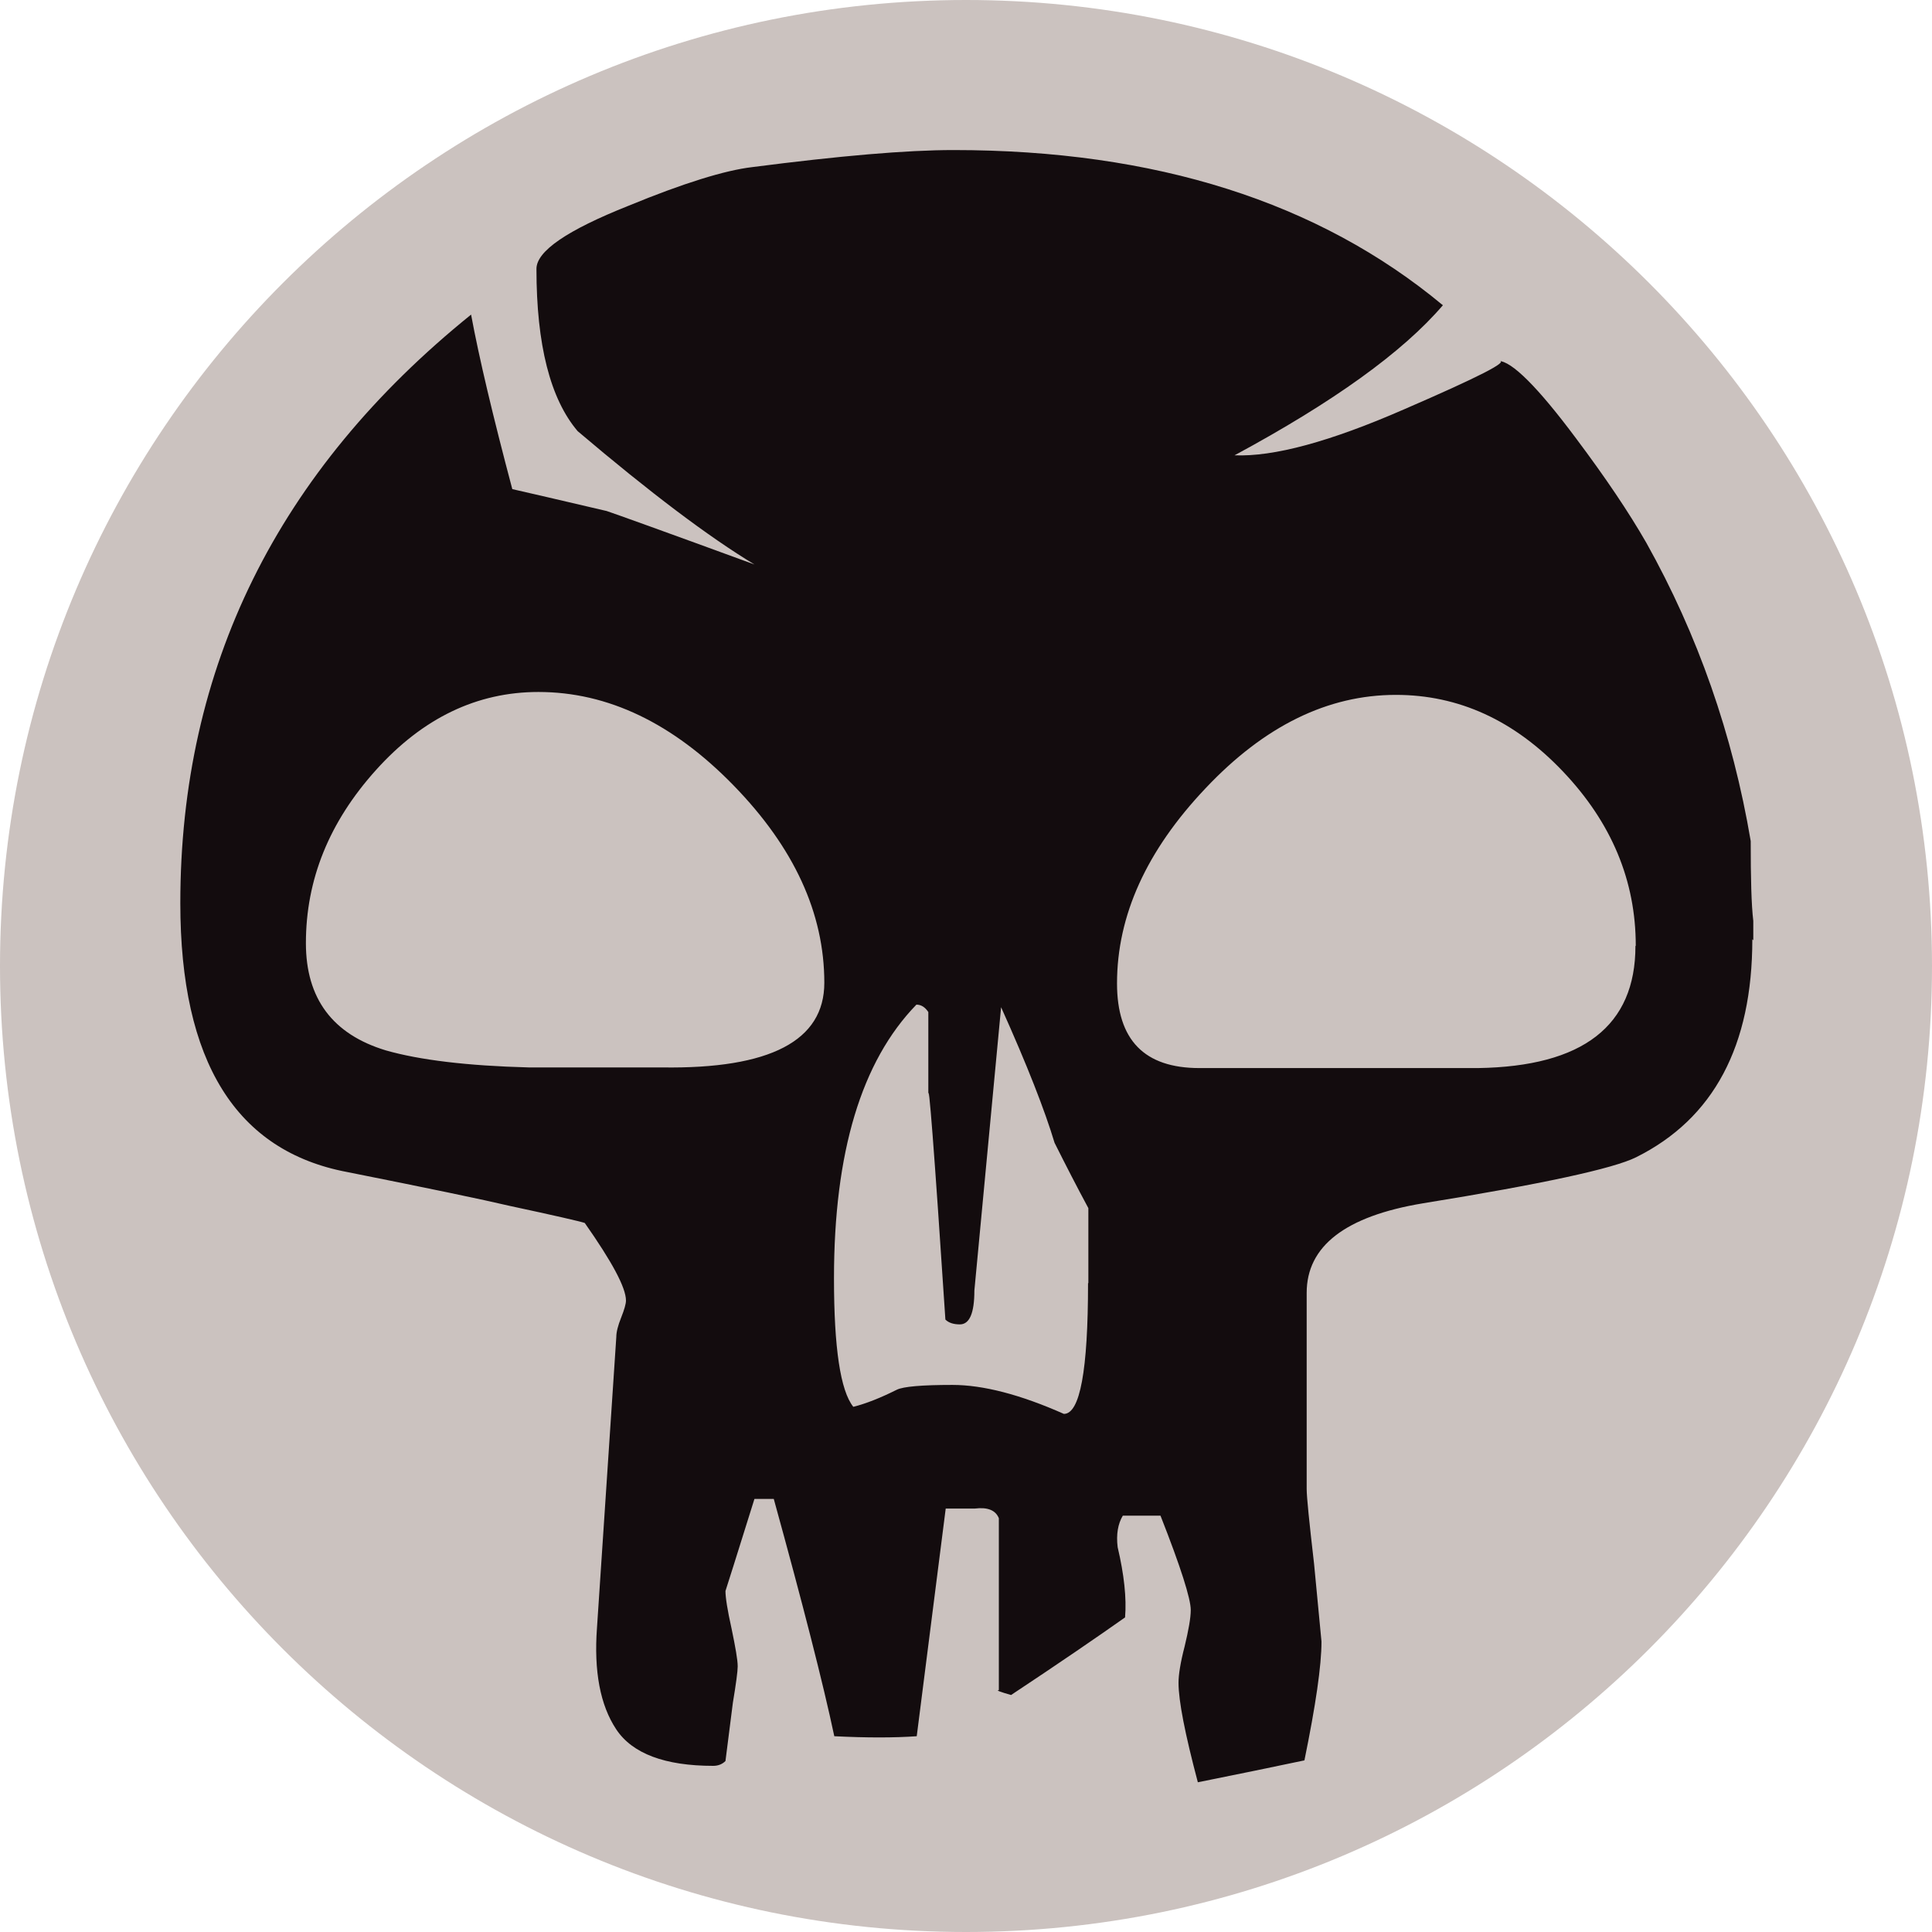
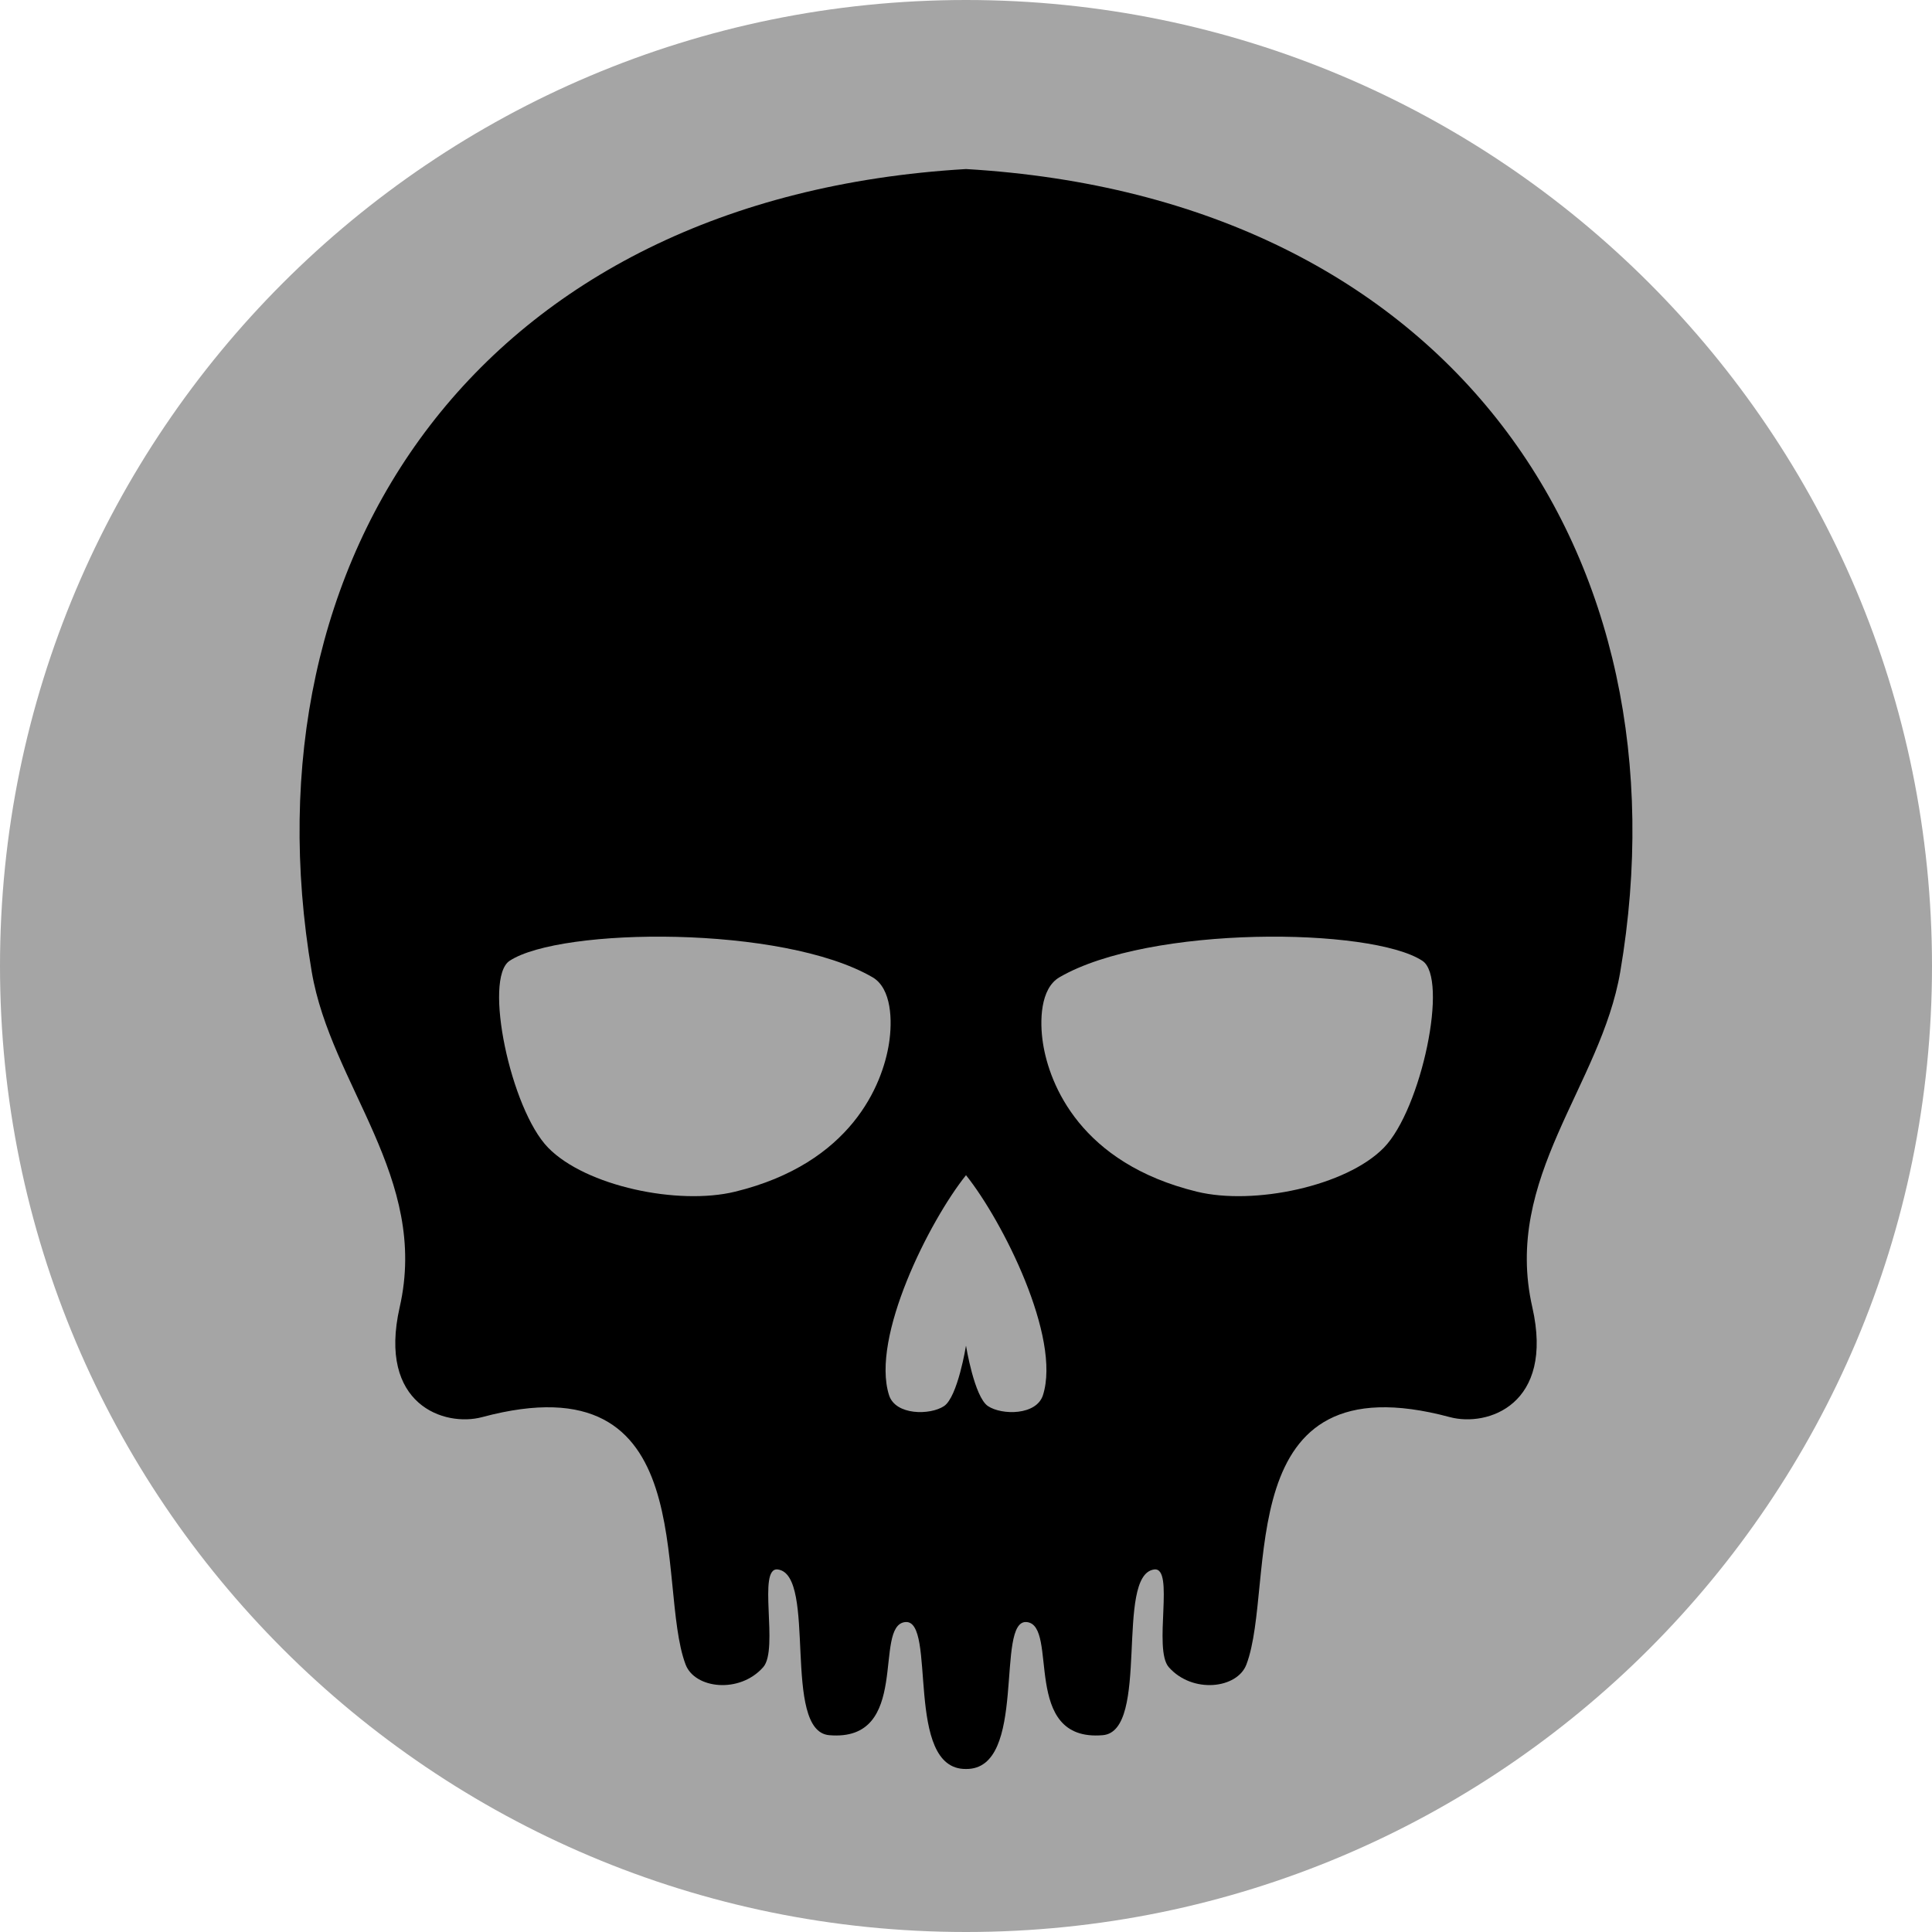
- <svg xmlns="http://www.w3.org/2000/svg" width="600" height="600" version="1.1">
-   <circle cx="300" cy="300" r="300" fill="#cbc2bf" />
-   <path d="m544.2 291.7c0 33.1-12 55.7-36.1 67.7-7 3.5-29.1 8.3-66.2 14.3-24.1 4-36.1 13.3-36.1 27.8l0 60.9c0 2.5 0.8 10.3 2.3 23.3l2.3 24.1c0 7.5-1.8 19.8-5.3 36.9-9.5 2-20.6 4.3-33.1 6.8-4-15.1-6-25.3-6-30.9 0-2.5 0.6-6.3 1.9-11.3 1.2-5 1.9-8.8 1.9-11.3 0-3.5-3.1-13.3-9.4-29.3l-11.7 0c-1.5 2.5-2.1 5.8-1.6 9.8 2 8.5 2.8 15.8 2.3 21.8-8.5 6-20.3 14.1-35.4 24.1-3.5-1-4.8-1.5-3.8-1.5l0-53.4c-1-2.5-3.5-3.5-7.5-3l-9 0-9 70.7c-7 0.5-15.6 0.5-25.6 0-3.5-16.5-9.8-41.1-18.8-73.7l-6 0c-5.5 17.6-8.5 27.1-9 28.6 0 2 0.6 5.9 1.9 11.7 1.2 5.8 1.9 9.7 1.9 11.7 0 1.5-0.5 5.3-1.5 11.3l-2.3 18.1c-1 1-2.3 1.5-3.8 1.5-15 0-25.1-3.8-30.1-11.3-5-7.5-7-18.1-6-31.6l6-90.3c0-1.5 0.5-3.5 1.5-6 1-2.5 1.5-4.3 1.5-5.3 0-4-4.3-12-12.8-24.1-1.5-0.5-9.3-2.3-23.3-5.3-8.5-2-25.3-5.5-50.4-10.5-34.6-6.5-51.9-34.3-51.9-83.5 0-73.2 30.1-134.2 90.3-182.8 2.5 13.5 6.8 31.6 12.8 54.2 4.5 1 14.3 3.3 29.3 6.8 3 1 18.3 6.5 45.9 16.6-14.1-8.5-32.4-22.3-54.9-41.4-8.5-10-12.8-26.8-12.8-50.4 0-5.5 9.5-12 28.6-19.6 17-7 29.9-11 38.4-12 27.1-3.5 47.9-5.3 62.5-5.3 62.7 0 113.4 16.1 152 48.2-12.5 14.6-34.1 30.1-64.7 46.6 12.1 0.5 29.6-4.2 52.7-14.3 23.1-10 32.9-15 29.3-15 4 0 12.1 8 24.1 24.1 9 12 16.3 22.8 21.8 32.4 16 28.6 26.8 59.5 32.4 92.6 0 11.6 0.2 19.8 0.8 24.8l0 6 0 0zm-288.2 13.5c0-21.6-9.4-42-28.2-61.3-18.8-19.3-39-29-60.6-29-19.1 0-35.9 8.1-50.4 24.2-14.6 16.2-21.8 34.1-21.8 53.8 0 17.2 8.3 28.3 24.8 33.3 10.5 3 25.3 4.8 44.4 5.3l41.4 0c33.6 0.5 50.4-8.3 50.4-26.3m82 93.3 0-23.3c-3.5-6.5-7-13.3-10.5-20.3-3-10-8.5-24.1-16.6-42.1l-8.3 88c0 7-1.5 10.5-4.5 10.5-2 0-3.5-0.5-4.5-1.5-3.5-53.2-5.3-76.2-5.3-69.2l0-26.3c-1-1.5-2.2-2.3-3.7-2.3-17.1 17.6-25.6 45.9-25.6 85 0 21.6 2 34.9 6 39.9 4-1 8.5-2.8 13.5-5.3 2-1 7.8-1.5 17.3-1.5 9.5 0 21.1 3 34.6 9 5 0 7.5-13.5 7.5-40.6m170.1-104.8c0-20.2-7.5-38.2-22.6-54.1-15.1-15.9-32.4-23.8-51.9-23.8-21.1 0-40.8 9.6-59.1 29-18.3 19.3-27.5 39.5-27.5 60.6 0 17.6 8.5 26.3 25.6 26.3l86.5 0c32.6-0.5 48.9-13.1 48.9-37.9" fill="#130c0e" />
+ <svg xmlns="http://www.w3.org/2000/svg" width="320" height="320" viewBox="0 0 320 320" version="1.1" xml:space="preserve" style="fill-rule:evenodd;clip-rule:evenodd;stroke-linejoin:round;stroke-miterlimit:2;">
+   <g id="black">
+     <g transform="matrix(0.533333,0,0,0.533333,0,0)">
+       <circle cx="300" cy="300" r="300" style="fill:rgb(165,165,165);" />
+     </g>
+     <g transform="matrix(0.910651,0,0,0.910651,14.2958,15.2509)">
+       <path d="M160,14C248.475,19.205 291.833,84.5 279,160C275.477,180.724 257.631,197.432 263,221C267.045,238.757 254.851,242.838 248,241C207.617,230.168 216.52,271.42 211,286C209.333,290.404 201.181,291.359 196.881,286.478C193.985,283.191 198.046,268.153 194.2,268.714C187.024,269.762 193.556,298.116 184.876,298.852C169.865,300.126 176.984,278.891 171.056,278.279C165.223,277.676 171.325,305.131 160,305C148.675,305.131 154.777,277.676 148.944,278.279C143.016,278.891 150.135,300.126 135.124,298.852C126.444,298.116 132.976,269.762 125.8,268.714C121.954,268.153 126.015,283.191 123.119,286.478C118.819,291.359 110.667,290.404 109,286C103.48,271.42 112.383,230.168 72,241C65.149,242.838 52.955,238.757 57,221C62.369,197.432 44.523,180.724 41,160C28.167,84.5 71.525,19.205 160,14ZM143,161C126.667,151.5 86.291,151.912 77,158C72.167,161.167 77.167,185 84,192C90.833,199 107.655,202.525 118,200C139.167,194.833 144.833,180.5 146,173C146.623,168.993 146.505,163.039 143,161ZM160,197C153.345,205.31 142.667,226.5 146,237C147.181,240.719 153.5,240.667 156,239C158.5,237.333 160,228 160,228C160,228 161.5,237.333 164,239C166.5,240.667 172.819,240.719 174,237C177.333,226.5 166.655,205.31 160,197ZM177,161C173.495,163.039 173.377,168.993 174,173C175.167,180.5 180.833,194.833 202,200C212.345,202.525 229.167,199 236,192C242.833,185 247.833,161.167 243,158C233.709,151.912 193.333,151.5 177,161Z" />
+     </g>
+   </g>
</svg>
